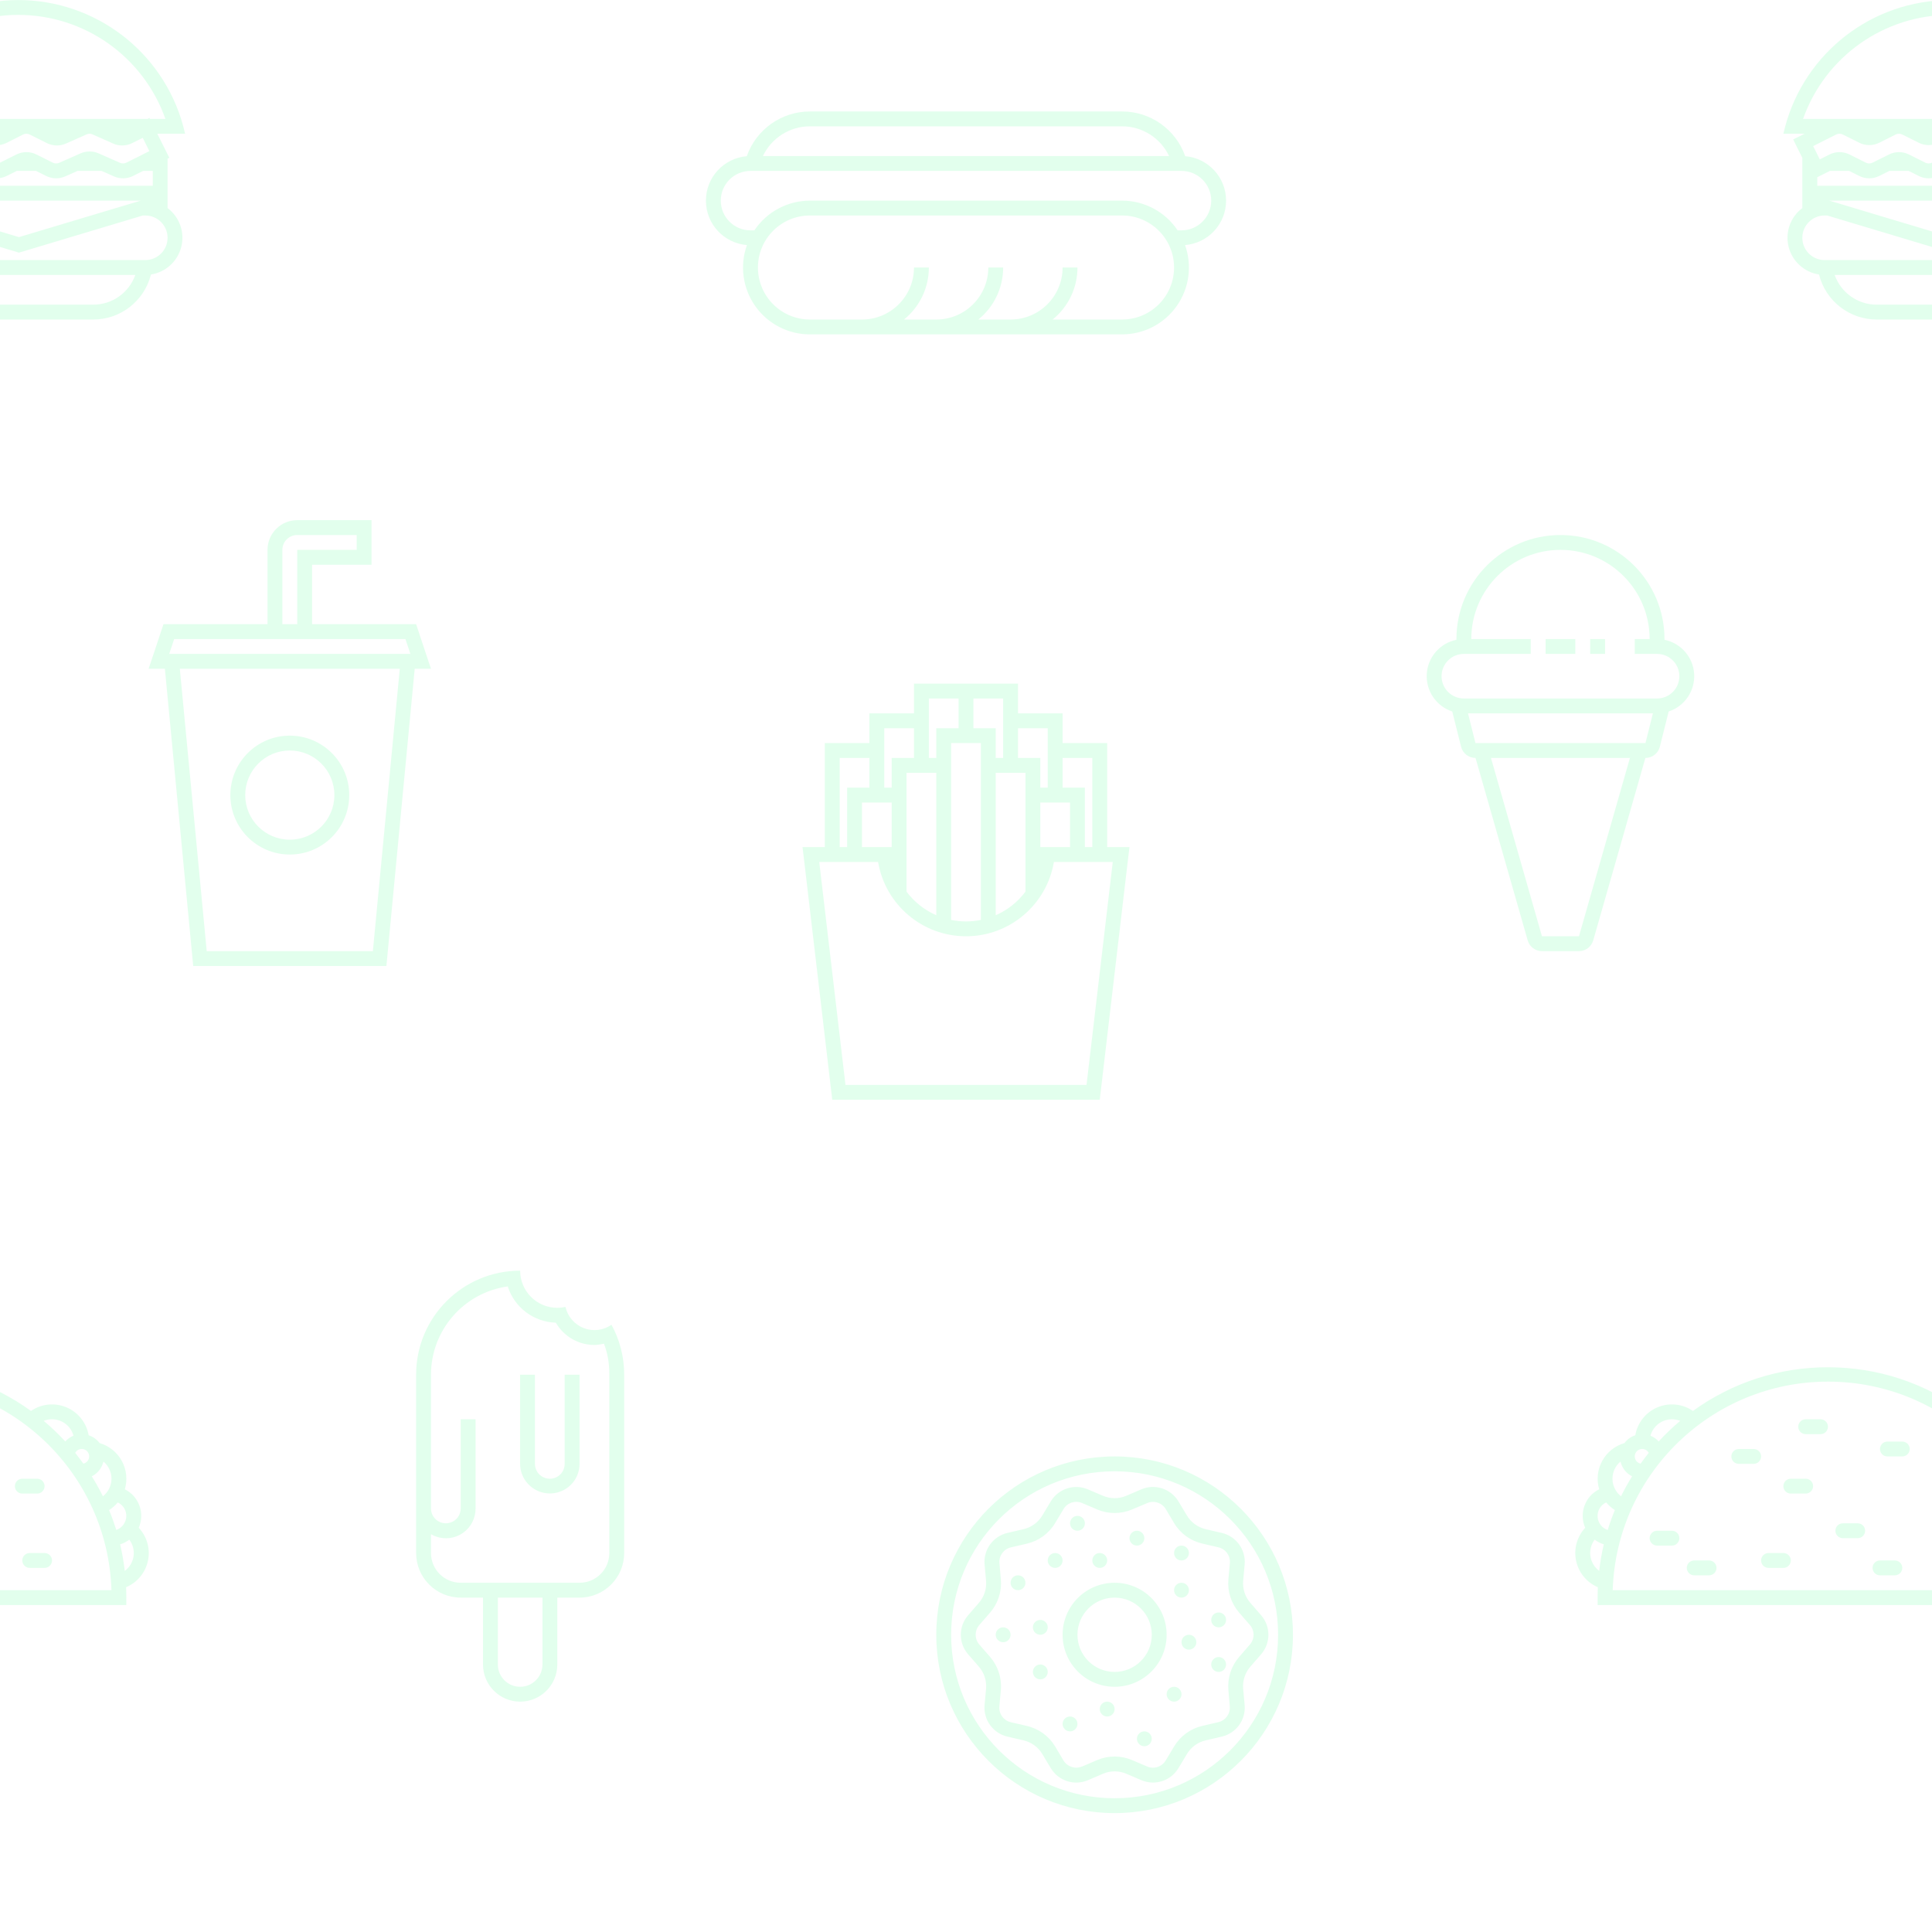
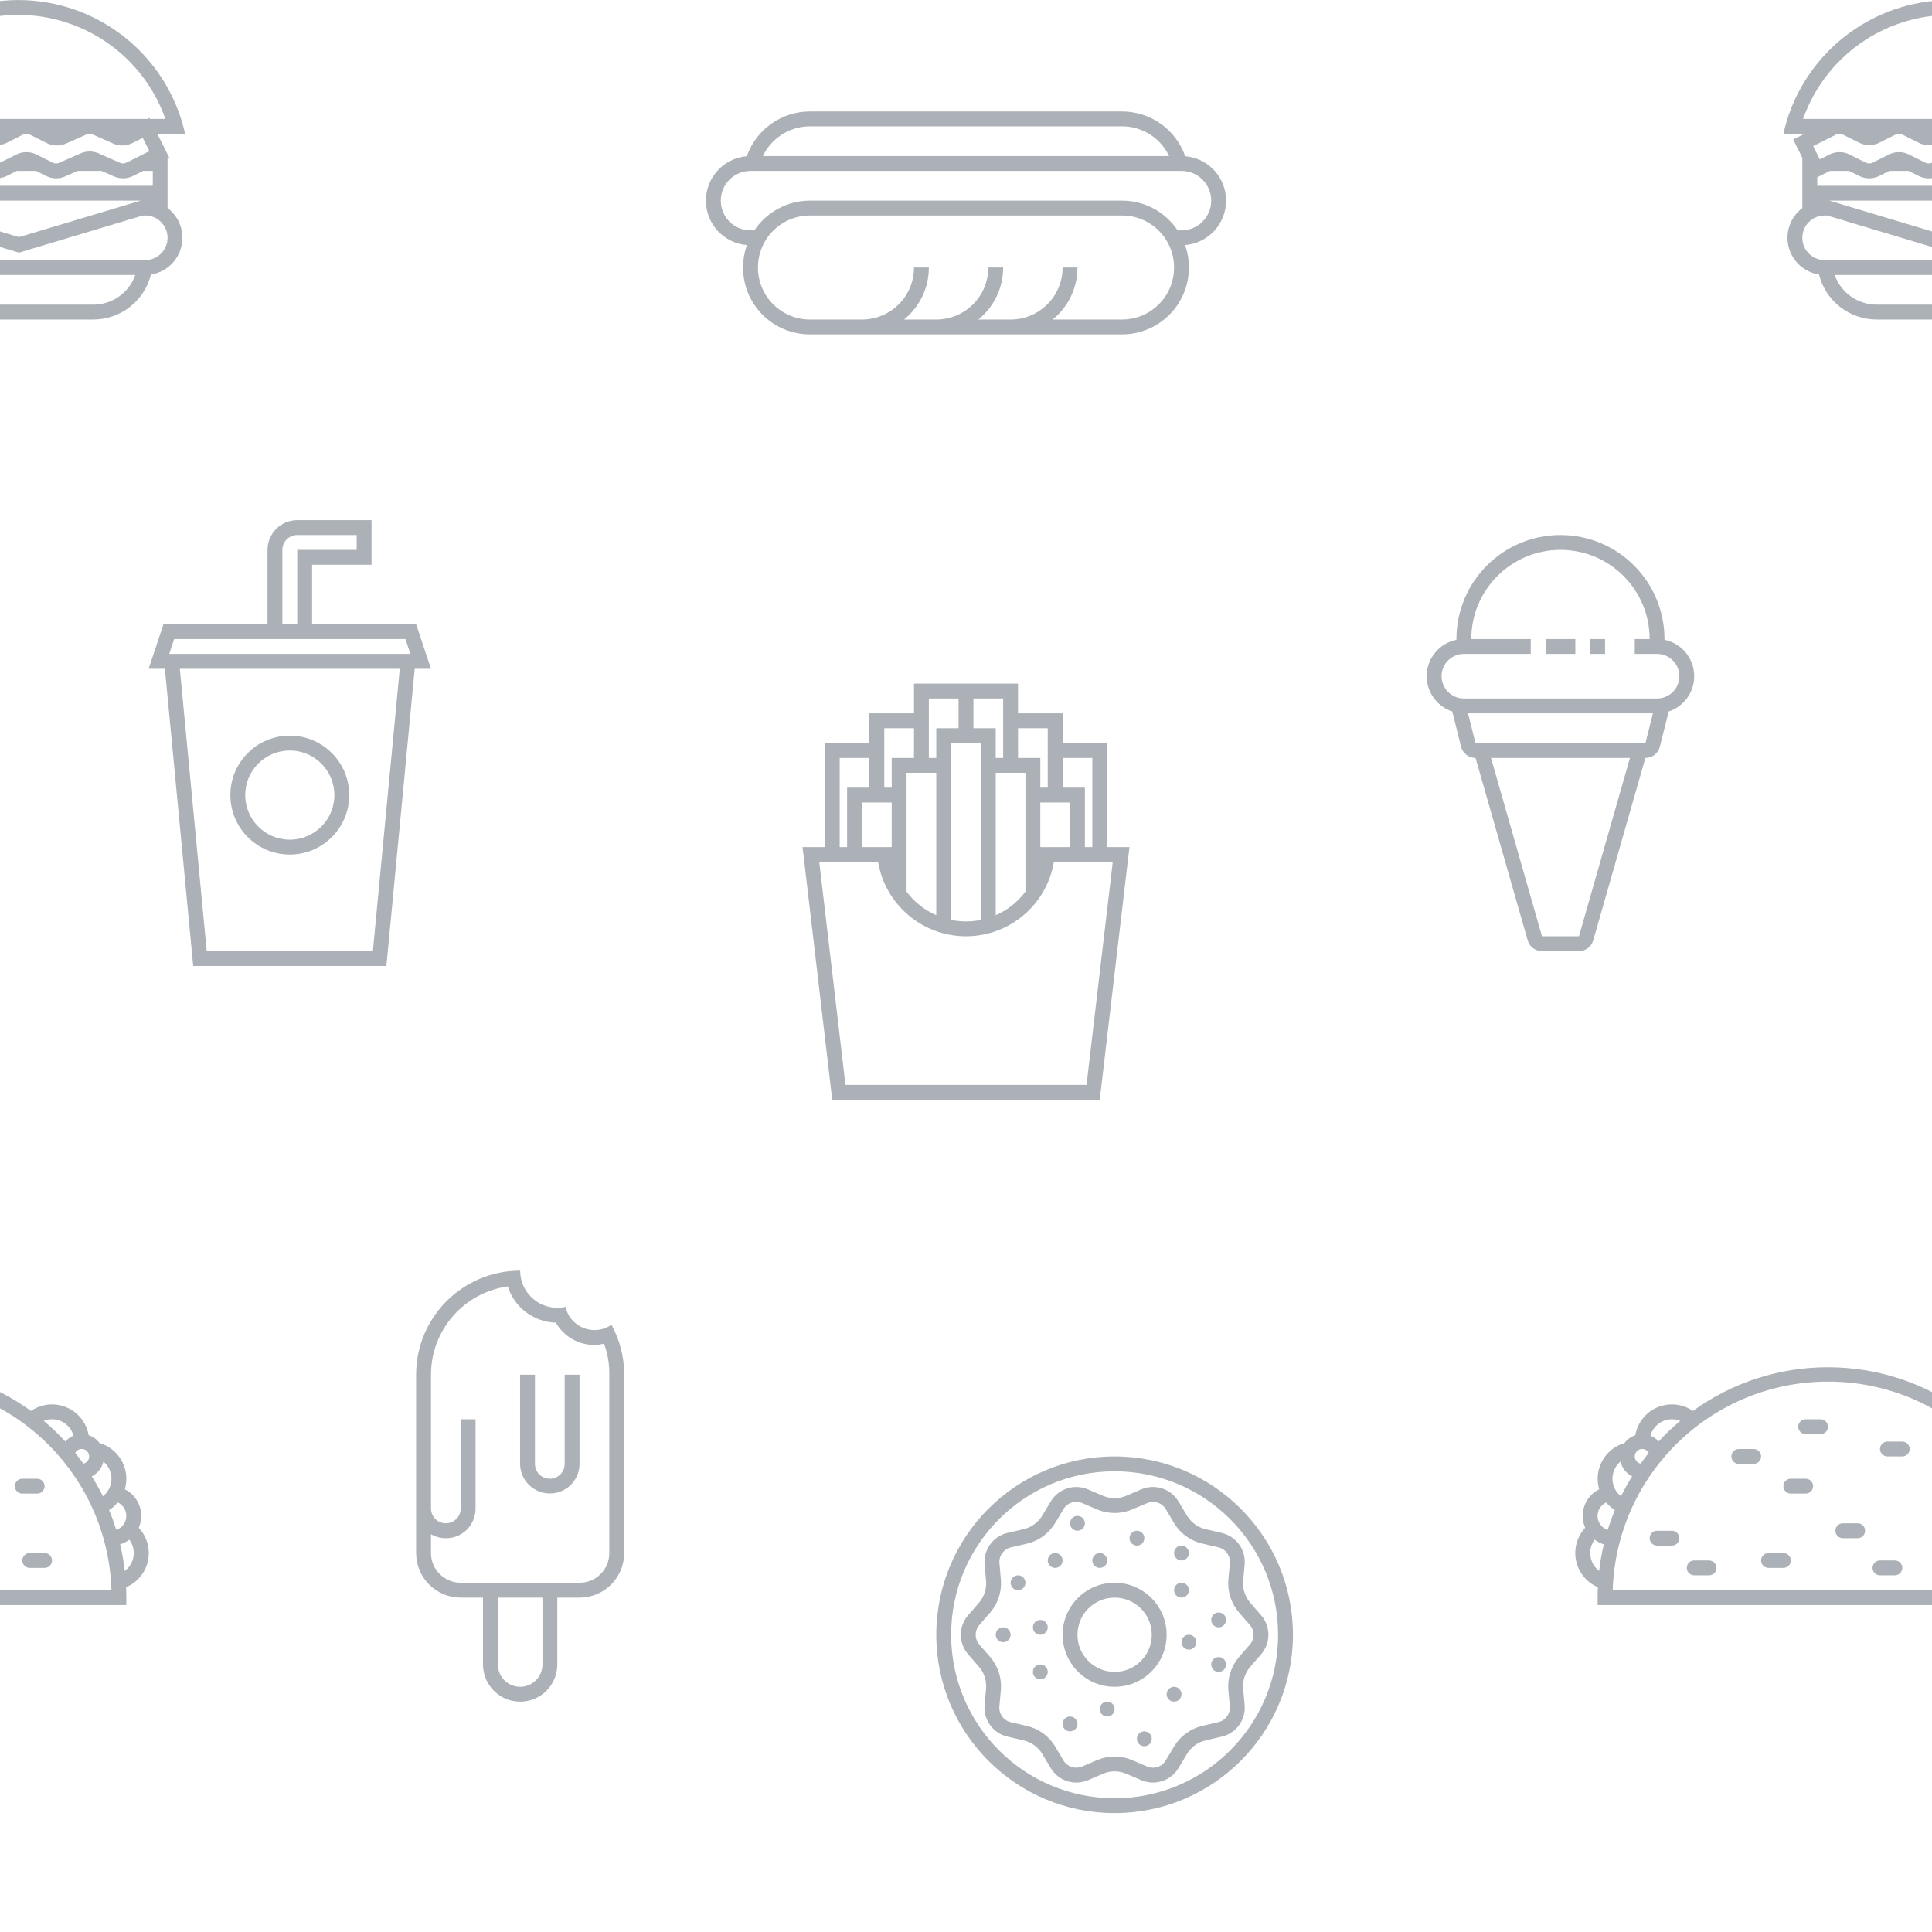
<svg xmlns="http://www.w3.org/2000/svg" width="260" height="260" viewBox="0 0 260 260">
  <g fill-rule="evenodd">
-     <g id="i-like-food" fill="#c6ffdd" fill-opacity=".5">
+     <g id="i-like-food" fill="#2e3d49" fill-opacity=".4">
      <path d="M24.37 16c.2.65.39 1.32.54 2H21.17l1.17 2.34.45.9-.24.11V28a5 5 0 0 1-2.23 8.94l-.02.06a8 8 0 0 1-7.75 6h-20a8 8 0 0 1-7.74-6l-.02-.06A5 5 0 0 1-17.45 28v-6.76l-.79-1.58-.44-.9.9-.44.63-.32H-20a23.01 23.01 0 0 1 44.37-2zm-36.82 2a1 1 0 0 0-.44.1l-3.1 1.56.89 1.79 1.31-.66a3 3 0 0 1 2.69 0l2.2 1.1a1 1 0 0 0 .9 0l2.21-1.1a3 3 0 0 1 2.69 0l2.2 1.1a1 1 0 0 0 .9 0l2.21-1.1a3 3 0 0 1 2.69 0l2.2 1.1a1 1 0 0 0 .86.02l2.88-1.27a3 3 0 0 1 2.43 0l2.88 1.27a1 1 0 0 0 .85-.02l3.1-1.55-.89-1.79-1.42.71a3 3 0 0 1-2.56.06l-2.77-1.23a1 1 0 0 0-.4-.09h-.01a1 1 0 0 0-.4.09l-2.78 1.23a3 3 0 0 1-2.56-.06l-2.3-1.15a1 1 0 0 0-.45-.11h-.01a1 1 0 0 0-.44.1L.9 19.22a3 3 0 0 1-2.69 0l-2.2-1.1a1 1 0 0 0-.45-.11h-.01a1 1 0 0 0-.44.1l-2.21 1.11a3 3 0 0 1-2.69 0l-2.2-1.1a1 1 0 0 0-.45-.11h-.01zm0-2h-4.9a21.01 21.01 0 0 1 39.61 0h-2.09l-.06-.13-.26.13h-32.31zm30.35 7.68l1.36-.68h1.3v2h-36v-1.15l.34-.17 1.36-.68h2.59l1.36.68a3 3 0 0 0 2.69 0l1.36-.68h2.59l1.36.68a3 3 0 0 0 2.69 0L2.26 23h2.59l1.36.68a3 3 0 0 0 2.56.06l1.67-.74h3.23l1.67.74a3 3 0 0 0 2.56-.06zM-13.82 27l16.37 4.91L18.93 27h-32.75zm-.63 2h.34l16.66 5 16.67-5h.33a3 3 0 1 1 0 6h-34a3 3 0 1 1 0-6zm1.35 8a6 6 0 0 0 5.65 4h20a6 6 0 0 0 5.66-4H-13.1z" />
      <path id="path6_fill-copy" d="M284.37 16c.2.65.39 1.32.54 2H281.17l1.17 2.34.45.9-.24.11V28a5 5 0 0 1-2.23 8.94l-.02.06a8 8 0 0 1-7.75 6h-20a8 8 0 0 1-7.74-6l-.02-.06a5 5 0 0 1-2.24-8.94v-6.76l-.79-1.58-.44-.9.9-.44.63-.32H240a23.01 23.01 0 0 1 44.37-2zm-36.82 2a1 1 0 0 0-.44.1l-3.1 1.56.89 1.79 1.31-.66a3 3 0 0 1 2.69 0l2.2 1.1a1 1 0 0 0 .9 0l2.21-1.1a3 3 0 0 1 2.69 0l2.2 1.1a1 1 0 0 0 .9 0l2.21-1.1a3 3 0 0 1 2.69 0l2.2 1.1a1 1 0 0 0 .86.02l2.88-1.27a3 3 0 0 1 2.43 0l2.88 1.27a1 1 0 0 0 .85-.02l3.1-1.55-.89-1.79-1.42.71a3 3 0 0 1-2.56.06l-2.77-1.23a1 1 0 0 0-.4-.09h-.01a1 1 0 0 0-.4.09l-2.78 1.23a3 3 0 0 1-2.56-.06l-2.3-1.15a1 1 0 0 0-.45-.11h-.01a1 1 0 0 0-.44.1l-2.21 1.11a3 3 0 0 1-2.69 0l-2.2-1.1a1 1 0 0 0-.45-.11h-.01a1 1 0 0 0-.44.1l-2.21 1.11a3 3 0 0 1-2.69 0l-2.2-1.1a1 1 0 0 0-.45-.11h-.01zm0-2h-4.9a21.01 21.01 0 0 1 39.61 0h-2.09l-.06-.13-.26.13h-32.31zm30.35 7.68l1.36-.68h1.3v2h-36v-1.15l.34-.17 1.36-.68h2.59l1.36.68a3 3 0 0 0 2.69 0l1.36-.68h2.59l1.36.68a3 3 0 0 0 2.69 0l1.36-.68h2.59l1.36.68a3 3 0 0 0 2.56.06l1.67-.74h3.23l1.67.74a3 3 0 0 0 2.56-.06zM246.18 27l16.37 4.91L278.93 27h-32.75zm-.63 2h.34l16.66 5 16.67-5h.33a3 3 0 1 1 0 6h-34a3 3 0 1 1 0-6zm1.35 8a6 6 0 0 0 5.65 4h20a6 6 0 0 0 5.66-4H246.9z" />
      <path d="M159.5 21.02A9 9 0 0 0 151 15h-42a9 9 0 0 0-8.5 6.02 6 6 0 0 0 .02 11.96A8.99 8.99 0 0 0 109 45h42a9 9 0 0 0 8.48-12.02 6 6 0 0 0 .02-11.96zM151 17h-42a7 7 0 0 0-6.33 4h54.66a7 7 0 0 0-6.33-4zm-9.34 26a8.98 8.98 0 0 0 3.34-7h-2a7 7 0 0 1-7 7h-4.34a8.98 8.98 0 0 0 3.34-7h-2a7 7 0 0 1-7 7h-4.34a8.98 8.98 0 0 0 3.34-7h-2a7 7 0 0 1-7 7h-7a7 7 0 1 1 0-14h42a7 7 0 1 1 0 14h-9.34zM109 27a9 9 0 0 0-7.48 4H101a4 4 0 1 1 0-8h58a4 4 0 0 1 0 8h-.52a9 9 0 0 0-7.48-4h-42z" />
      <path d="M39 115a8 8 0 1 0 0-16 8 8 0 0 0 0 16zm6-8a6 6 0 1 1-12 0 6 6 0 0 1 12 0zm-3-29v-2h8v-6H40a4 4 0 0 0-4 4v10H22l-1.33 4-.67 2h2.19L26 130h26l3.81-40H58l-.67-2L56 84H42v-6zm-4-4v10h2V74h8v-2h-8a2 2 0 0 0-2 2zm2 12h14.56l.67 2H22.77l.67-2H40zm13.8 4H24.2l3.62 38h22.36l3.62-38z" />
      <path d="M129 92h-6v4h-6v4h-6v14h-3l.24 2 3.76 32h36l3.76-32 .24-2h-3v-14h-6v-4h-6v-4h-8zm18 22v-12h-4v4h3v8h1zm-3 0v-6h-4v6h4zm-6 6v-16h-4v19.17c1.6-.7 2.97-1.8 4-3.17zm-6 3.8V100h-4v23.8a10.04 10.04 0 0 0 4 0zm-6-.63V104h-4v16a10.04 10.04 0 0 0 4 3.17zm-6-9.17v-6h-4v6h4zm-6 0v-8h3v-4h-4v12h1zm27-12v-4h-4v4h3v4h1v-4zm-6 0v-8h-4v4h3v4h1zm-6-4v-4h-4v8h1v-4h3zm-6 4v-4h-4v8h1v-4h3zm7 24a12 12 0 0 0 11.83-10h7.92l-3.53 30h-32.44l-3.53-30h7.92A12 12 0 0 0 130 126z" />
      <path d="M212 86v2h-4v-2h4zm4 0h-2v2h2v-2zm-20 0v.1a5 5 0 0 0-.56 9.65l.06.25 1.12 4.48a2 2 0 0 0 1.94 1.52h.01l7.02 24.55a2 2 0 0 0 1.92 1.45h4.98a2 2 0 0 0 1.92-1.45l7.02-24.55a2 2 0 0 0 1.95-1.52L224.5 96l.06-.25a5 5 0 0 0-.56-9.65V86a14 14 0 0 0-28 0zm4 0h6v2h-9a3 3 0 1 0 0 6H223a3 3 0 1 0 0-6H220v-2h2a12 12 0 1 0-24 0h2zm-1.44 14l-1-4h24.88l-1 4h-22.88zm8.95 26l-6.86-24h18.7l-6.86 24h-4.98zM150 242a22 22 0 1 0 0-44 22 22 0 0 0 0 44zm24-22a24 24 0 1 1-48 0 24 24 0 0 1 48 0zm-28.38 17.73l2.04-.87a6 6 0 0 1 4.68 0l2.04.87a2 2 0 0 0 2.5-.82l1.14-1.9a6 6 0 0 1 3.79-2.75l2.15-.5a2 2 0 0 0 1.54-2.12l-.19-2.2a6 6 0 0 1 1.45-4.46l1.45-1.67a2 2 0 0 0 0-2.62l-1.45-1.67a6 6 0 0 1-1.45-4.46l.2-2.2a2 2 0 0 0-1.55-2.13l-2.15-.5a6 6 0 0 1-3.8-2.75l-1.13-1.9a2 2 0 0 0-2.5-.8l-2.04.86a6 6 0 0 1-4.68 0l-2.04-.87a2 2 0 0 0-2.5.82l-1.14 1.9a6 6 0 0 1-3.79 2.75l-2.15.5a2 2 0 0 0-1.54 2.12l.19 2.2a6 6 0 0 1-1.45 4.46l-1.45 1.67a2 2 0 0 0 0 2.62l1.45 1.67a6 6 0 0 1 1.45 4.46l-.2 2.2a2 2 0 0 0 1.55 2.13l2.15.5a6 6 0 0 1 3.8 2.75l1.13 1.9a2 2 0 0 0 2.5.8zm2.82.97a4 4 0 0 1 3.12 0l2.04.87a4 4 0 0 0 4.99-1.62l1.14-1.9a4 4 0 0 1 2.53-1.84l2.15-.5a4 4 0 0 0 3.09-4.24l-.2-2.2a4 4 0 0 1 .97-2.98l1.45-1.67a4 4 0 0 0 0-5.24l-1.45-1.67a4 4 0 0 1-.97-2.97l.2-2.2a4 4 0 0 0-3.09-4.25l-2.15-.5a4 4 0 0 1-2.53-1.84l-1.14-1.9a4 4 0 0 0-5-1.62l-2.03.87a4 4 0 0 1-3.12 0l-2.04-.87a4 4 0 0 0-4.99 1.62l-1.14 1.9a4 4 0 0 1-2.53 1.84l-2.15.5a4 4 0 0 0-3.09 4.24l.2 2.2a4 4 0 0 1-.97 2.98l-1.45 1.67a4 4 0 0 0 0 5.24l1.45 1.67a4 4 0 0 1 .97 2.97l-.2 2.2a4 4 0 0 0 3.09 4.25l2.15.5a4 4 0 0 1 2.53 1.84l1.14 1.9a4 4 0 0 0 5 1.62l2.03-.87zM152 207a1 1 0 1 1 2 0 1 1 0 0 1-2 0zm6 2a1 1 0 1 1 2 0 1 1 0 0 1-2 0zm-11 1a1 1 0 1 1 2 0 1 1 0 0 1-2 0zm-6 0a1 1 0 1 1 2 0 1 1 0 0 1-2 0zm3-5a1 1 0 1 1 2 0 1 1 0 0 1-2 0zm-8 8a1 1 0 1 1 2 0 1 1 0 0 1-2 0zm3 6a1 1 0 1 1 2 0 1 1 0 0 1-2 0zm0 6a1 1 0 1 1 2 0 1 1 0 0 1-2 0zm4 7a1 1 0 1 1 2 0 1 1 0 0 1-2 0zm5-2a1 1 0 1 1 2 0 1 1 0 0 1-2 0zm5 4a1 1 0 1 1 2 0 1 1 0 0 1-2 0zm4-6a1 1 0 1 1 2 0 1 1 0 0 1-2 0zm6-4a1 1 0 1 1 2 0 1 1 0 0 1-2 0zm-4-3a1 1 0 1 1 2 0 1 1 0 0 1-2 0zm4-3a1 1 0 1 1 2 0 1 1 0 0 1-2 0zm-5-4a1 1 0 1 1 2 0 1 1 0 0 1-2 0zm-24 6a1 1 0 1 1 2 0 1 1 0 0 1-2 0zm16 5a5 5 0 1 0 0-10 5 5 0 0 0 0 10zm7-5a7 7 0 1 1-14 0 7 7 0 0 1 14 0zm86-29a1 1 0 0 0 0 2h2a1 1 0 0 0 0-2h-2zm19 9a1 1 0 0 1 1-1h2a1 1 0 0 1 0 2h-2a1 1 0 0 1-1-1zm-14 5a1 1 0 0 0 0 2h2a1 1 0 0 0 0-2h-2zm-25 1a1 1 0 0 0 0 2h2a1 1 0 0 0 0-2h-2zm5 4a1 1 0 0 0 0 2h2a1 1 0 0 0 0-2h-2zm9 0a1 1 0 0 1 1-1h2a1 1 0 0 1 0 2h-2a1 1 0 0 1-1-1zm15 1a1 1 0 0 1 1-1h2a1 1 0 0 1 0 2h-2a1 1 0 0 1-1-1zm12-2a1 1 0 0 0 0 2h2a1 1 0 0 0 0-2h-2zm-11-14a1 1 0 0 1 1-1h2a1 1 0 0 1 0 2h-2a1 1 0 0 1-1-1zm-19 0a1 1 0 0 0 0 2h2a1 1 0 0 0 0-2h-2zm6 5a1 1 0 0 1 1-1h2a1 1 0 0 1 0 2h-2a1 1 0 0 1-1-1zm-25 15c0-.47.01-.94.03-1.4a5 5 0 0 1-1.7-8 3.99 3.99 0 0 1 1.88-5.18 5 5 0 0 1 3.4-6.22 3 3 0 0 1 1.46-1.05 5 5 0 0 1 7.76-3.27A30.86 30.86 0 0 1 246 184c6.79 0 13.06 2.18 18.17 5.88a5 5 0 0 1 7.76 3.27 3 3 0 0 1 1.47 1.05 5 5 0 0 1 3.4 6.22 4 4 0 0 1 1.87 5.18 4.98 4.98 0 0 1-1.7 8c.02.46.03.93.03 1.4v1h-62v-1zm.83-7.17a30.9 30.9 0 0 0-.62 3.57 3 3 0 0 1-.61-4.2c.37.28.78.49 1.23.63zm1.49-4.61c-.36.87-.68 1.76-.96 2.68a2 2 0 0 1-.21-3.71c.33.4.73.75 1.17 1.03zm2.32-4.54c-.54.86-1.03 1.76-1.49 2.68a3 3 0 0 1-.07-4.67 3 3 0 0 0 1.56 1.99zm1.14-1.7c.35-.5.72-.98 1.1-1.46a1 1 0 1 0-1.1 1.45zm5.34-5.77c-1.03.86-2 1.79-2.9 2.77a3 3 0 0 0-1.11-.77 3 3 0 0 1 4-2zm42.66 2.77c-.9-.98-1.87-1.9-2.9-2.77a3 3 0 0 1 4.01 2 3 3 0 0 0-1.1.77zm1.34 1.54c.38.48.75.96 1.1 1.45a1 1 0 1 0-1.1-1.45zm3.73 5.84c-.46-.92-.95-1.82-1.5-2.68a3 3 0 0 0 1.57-1.99 3 3 0 0 1-.07 4.67zm1.8 4.53c-.29-.9-.6-1.8-.97-2.67.44-.28.84-.63 1.17-1.03a2 2 0 0 1-.2 3.7zm1.14 5.51c-.14-1.21-.35-2.4-.62-3.57.45-.14.86-.35 1.23-.63a2.99 2.99 0 0 1-.6 4.2zM275 214a29 29 0 0 0-57.97 0h57.96zM72.33 198.12c-.21-.32-.34-.7-.34-1.12v-12h-2v12a4.01 4.01 0 0 0 7.09 2.54c.57-.69.91-1.57.91-2.54v-12h-2v12a1.99 1.99 0 0 1-2 2 2 2 0 0 1-1.66-.88zM75 176c.38 0 .74-.04 1.1-.12a4 4 0 0 0 6.19 2.4A13.94 13.94 0 0 1 84 185v24a6 6 0 0 1-6 6h-3v9a5 5 0 1 1-10 0v-9h-3a6 6 0 0 1-6-6v-24a14 14 0 0 1 14-14 5 5 0 0 0 5 5zm-17 15v12a1.99 1.99 0 0 0 1.22 1.84 2 2 0 0 0 2.44-.72c.21-.32.34-.7.34-1.12v-12h2v12a3.98 3.98 0 0 1-5.35 3.77 3.98 3.98 0 0 1-.65-.3V209a4 4 0 0 0 4 4h16a4 4 0 0 0 4-4v-24c.01-1.53-.23-2.88-.72-4.17-.43.1-.87.16-1.28.17a6 6 0 0 1-5.2-3 7 7 0 0 1-6.47-4.88A12 12 0 0 0 58 185v6zm9 24v9a3 3 0 1 0 6 0v-9h-6z" />
      <path d="M-17 191a1 1 0 0 0 0 2h2a1 1 0 0 0 0-2h-2zm19 9a1 1 0 0 1 1-1h2a1 1 0 0 1 0 2H3a1 1 0 0 1-1-1zm-14 5a1 1 0 0 0 0 2h2a1 1 0 0 0 0-2h-2zm-25 1a1 1 0 0 0 0 2h2a1 1 0 0 0 0-2h-2zm5 4a1 1 0 0 0 0 2h2a1 1 0 0 0 0-2h-2zm9 0a1 1 0 0 1 1-1h2a1 1 0 0 1 0 2h-2a1 1 0 0 1-1-1zm15 1a1 1 0 0 1 1-1h2a1 1 0 0 1 0 2h-2a1 1 0 0 1-1-1zm12-2a1 1 0 0 0 0 2h2a1 1 0 0 0 0-2H4zm-11-14a1 1 0 0 1 1-1h2a1 1 0 0 1 0 2h-2a1 1 0 0 1-1-1zm-19 0a1 1 0 0 0 0 2h2a1 1 0 0 0 0-2h-2zm6 5a1 1 0 0 1 1-1h2a1 1 0 0 1 0 2h-2a1 1 0 0 1-1-1zm-25 15c0-.47.01-.94.03-1.4a5 5 0 0 1-1.7-8 3.99 3.99 0 0 1 1.88-5.18 5 5 0 0 1 3.4-6.22 3 3 0 0 1 1.46-1.05 5 5 0 0 1 7.76-3.27A30.86 30.86 0 0 1-14 184c6.79 0 13.06 2.18 18.17 5.88a5 5 0 0 1 7.76 3.27 3 3 0 0 1 1.47 1.05 5 5 0 0 1 3.4 6.22 4 4 0 0 1 1.87 5.18 4.98 4.98 0 0 1-1.7 8c.02.46.03.93.03 1.4v1h-62v-1zm.83-7.17a30.9 30.9 0 0 0-.62 3.57 3 3 0 0 1-.61-4.2c.37.28.78.49 1.23.63zm1.49-4.61c-.36.87-.68 1.76-.96 2.68a2 2 0 0 1-.21-3.71c.33.4.73.75 1.17 1.03zm2.32-4.54c-.54.86-1.03 1.76-1.49 2.68a3 3 0 0 1-.07-4.67 3 3 0 0 0 1.56 1.99zm1.14-1.7c.35-.5.72-.98 1.1-1.46a1 1 0 1 0-1.1 1.45zm5.34-5.77c-1.03.86-2 1.79-2.9 2.77a3 3 0 0 0-1.11-.77 3 3 0 0 1 4-2zm42.66 2.77c-.9-.98-1.87-1.9-2.9-2.77a3 3 0 0 1 4.01 2 3 3 0 0 0-1.1.77zm1.34 1.54c.38.48.75.96 1.1 1.45a1 1 0 1 0-1.1-1.45zm3.73 5.84c-.46-.92-.95-1.82-1.5-2.68a3 3 0 0 0 1.57-1.99 3 3 0 0 1-.07 4.67zm1.8 4.53c-.29-.9-.6-1.8-.97-2.67.44-.28.84-.63 1.17-1.03a2 2 0 0 1-.2 3.7zm1.14 5.51c-.14-1.21-.35-2.4-.62-3.57.45-.14.86-.35 1.23-.63a2.99 2.99 0 0 1-.6 4.2zM15 214a29 29 0 0 0-57.97 0h57.96z" />
    </g>
  </g>
</svg>
